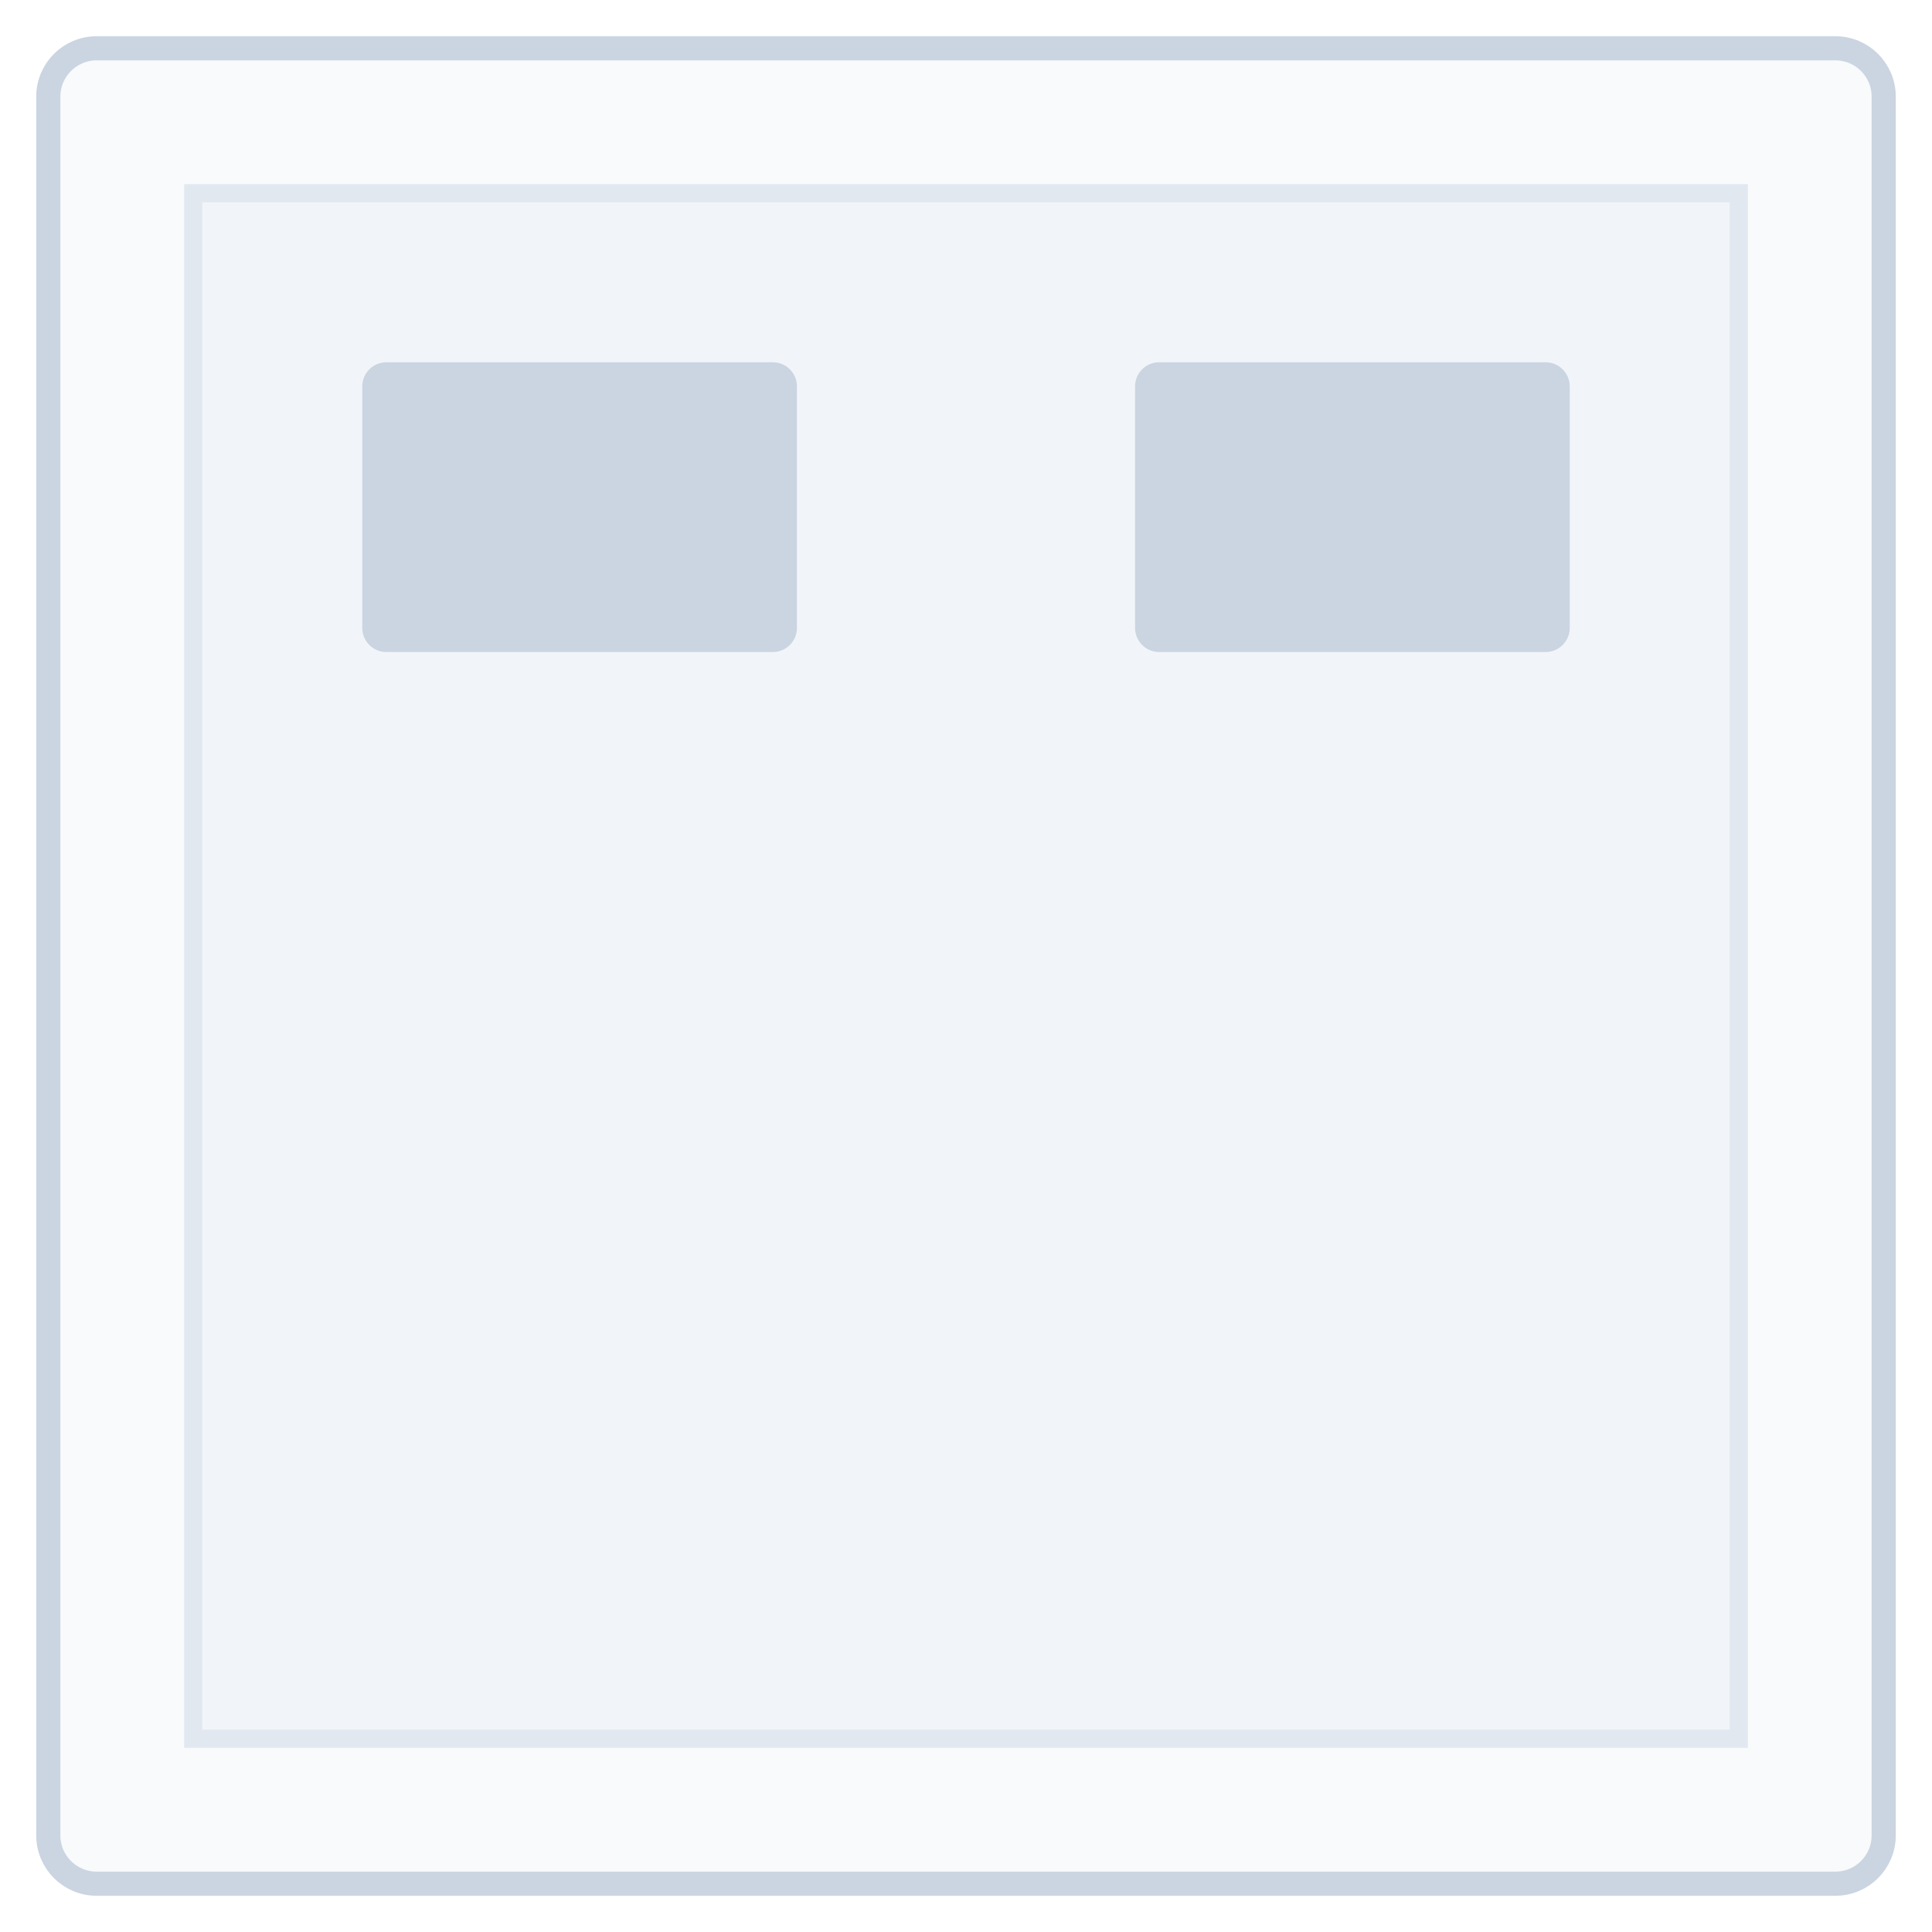
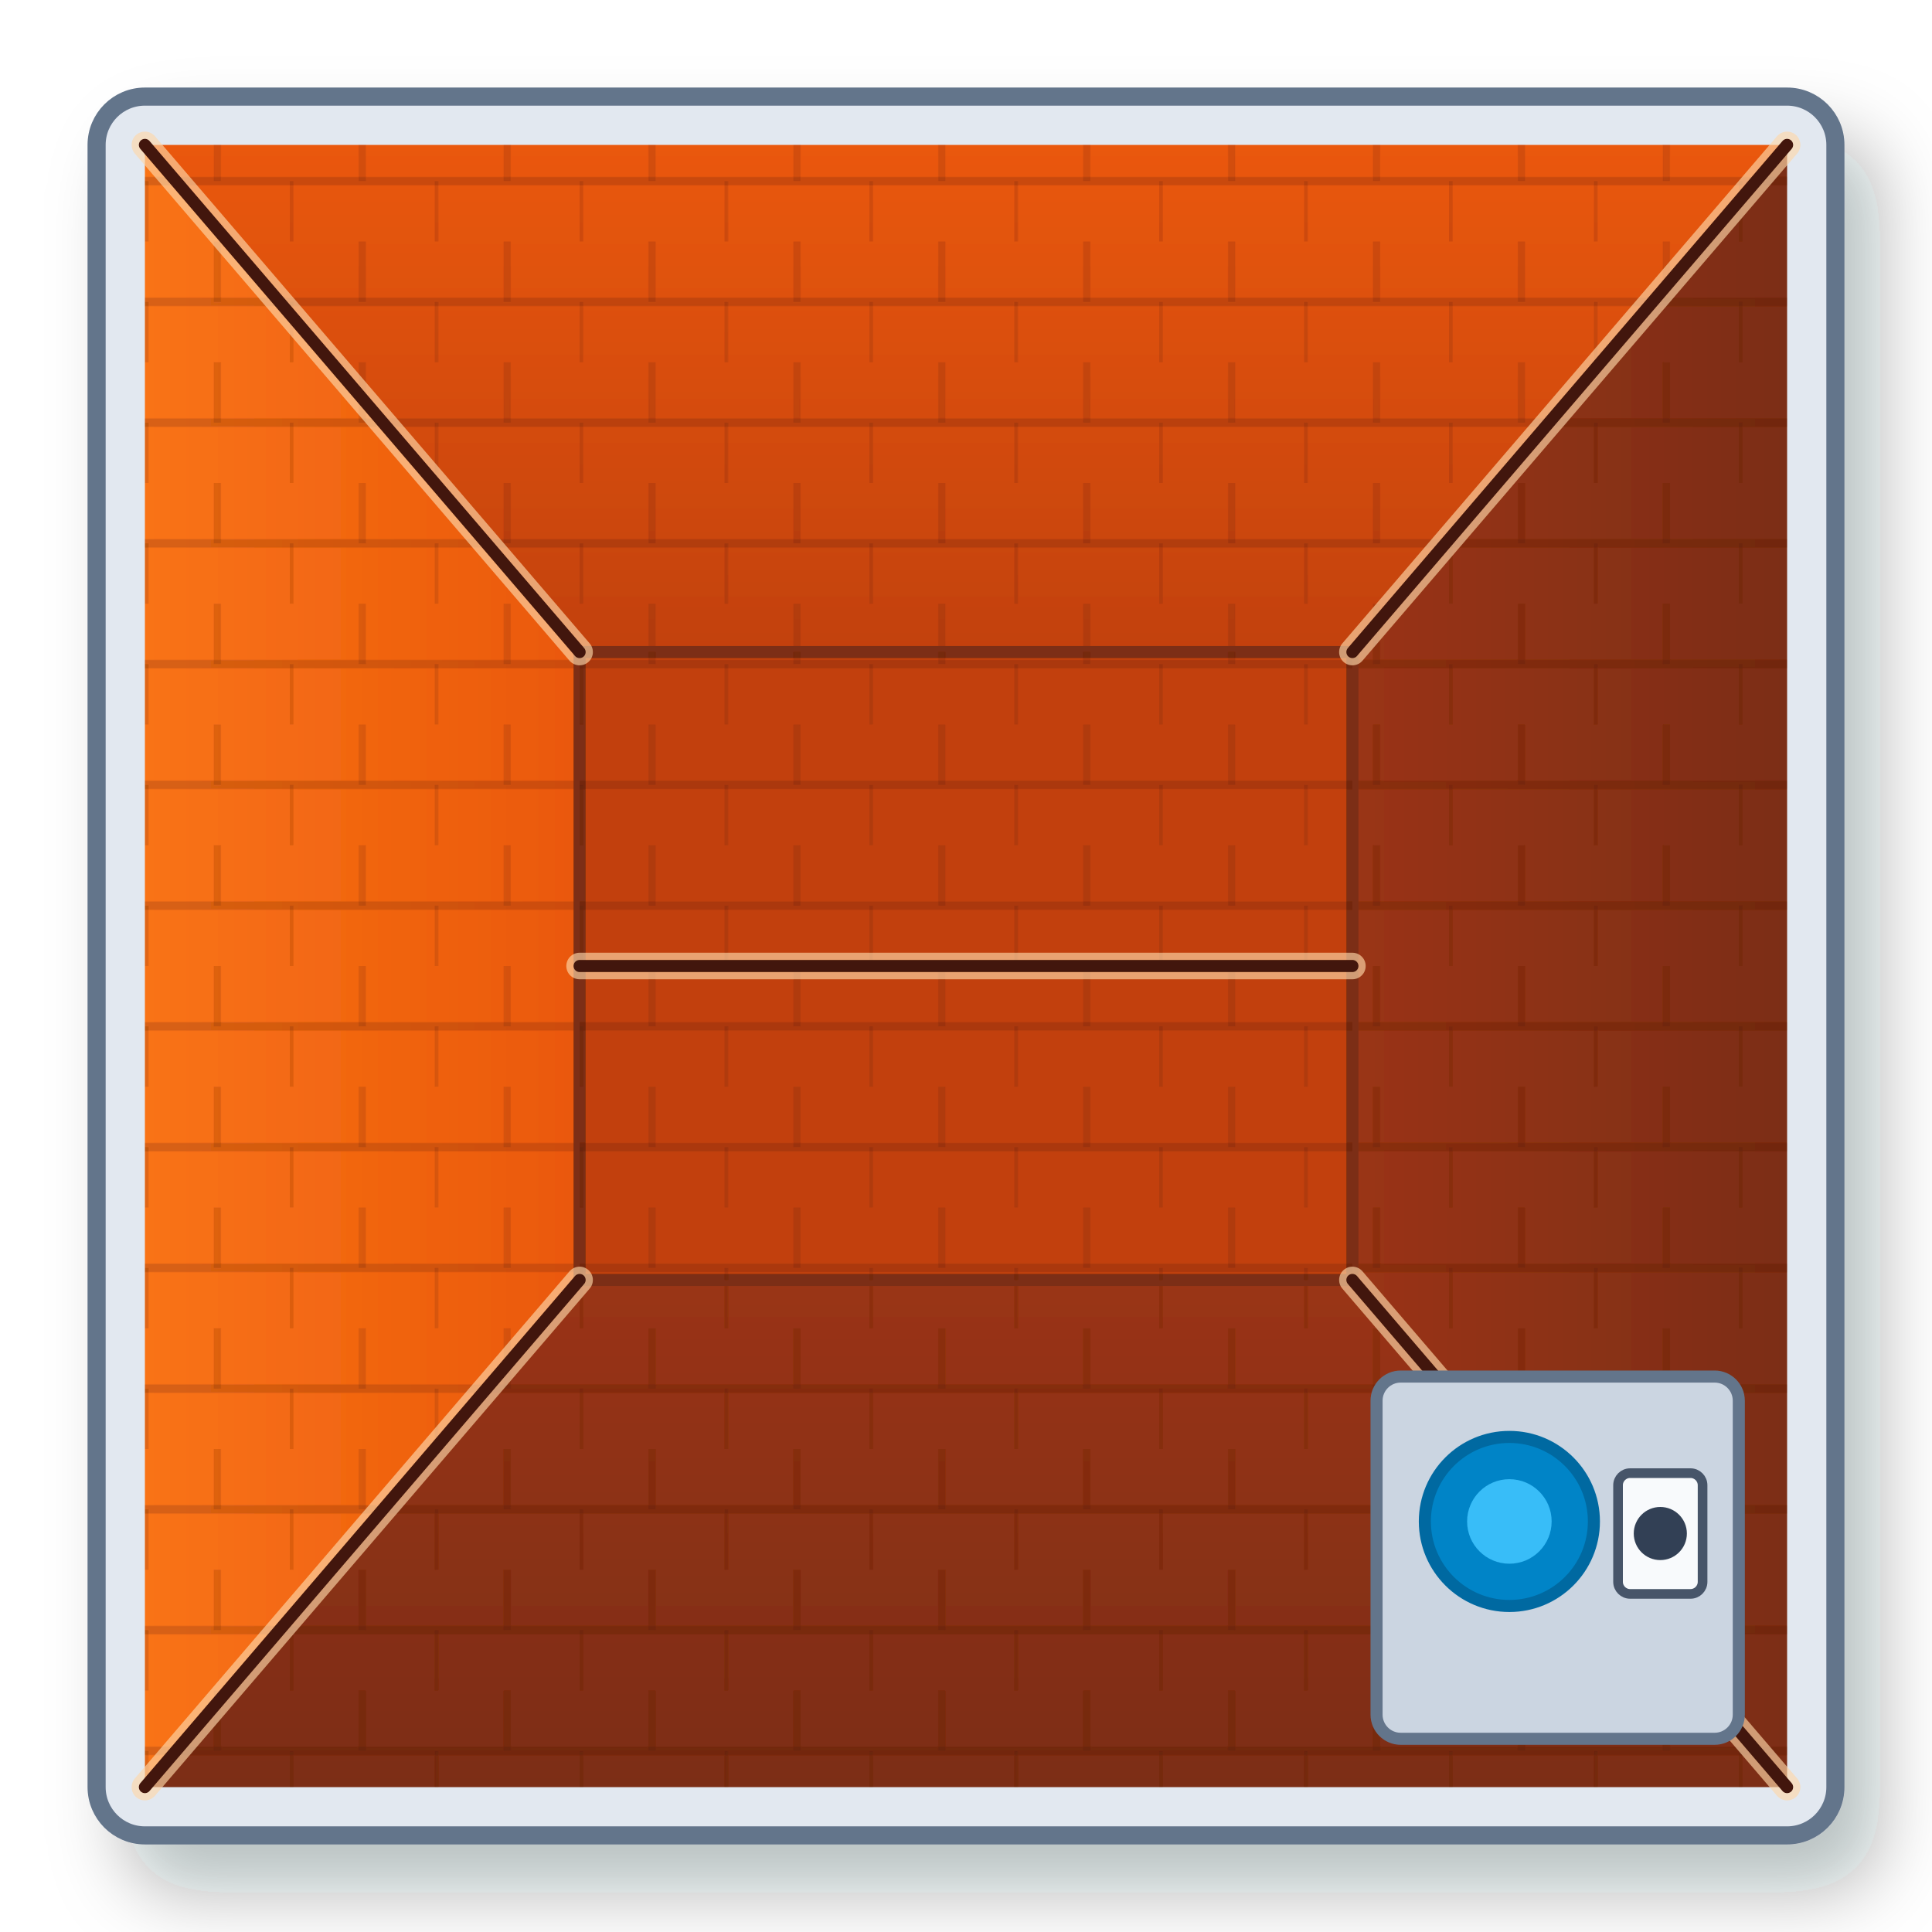
- <svg xmlns="http://www.w3.org/2000/svg" viewBox="0 0 160 160" width="160" height="160">
-   <rect x="4" y="4" width="152" height="152" rx="4" fill="#F8FAFC" stroke="#CBD5E1" stroke-width="2" />
-   <rect x="16" y="16" width="128" height="128" fill="#F1F5F9" stroke="#E2E8F0" stroke-width="1.5" />
-   <rect x="30" y="30" width="36" height="24" rx="2" fill="#CBD5E1" />
-   <rect x="94" y="30" width="36" height="24" rx="2" fill="#CBD5E1" />
+ <svg xmlns="http://www.w3.org/2000/svg" viewBox="0 0 160 160" width="160" height="160" fill="none">
+   <defs>
+     <filter id="br1-shadow" x="-12%" y="-12%" width="128%" height="128%">
+       <feDropShadow dx="3" dy="4" stdDeviation="3" flood-color="#0F172A" flood-opacity="0.28" />
+     </filter>
+     <linearGradient id="br1-north" x1="0" y1="0" x2="0" y2="1">
+       <stop offset="0%" stop-color="#EA580C" />
+       <stop offset="100%" stop-color="#C2410C" />
+     </linearGradient>
+     <linearGradient id="br1-west" x1="0" y1="0" x2="1" y2="0">
+       <stop offset="0%" stop-color="#F97316" />
+       <stop offset="100%" stop-color="#EA580C" />
+     </linearGradient>
+     <linearGradient id="br1-east" x1="0" y1="0" x2="1" y2="0">
+       <stop offset="0%" stop-color="#9A3412" />
+       <stop offset="100%" stop-color="#7C2D12" />
+     </linearGradient>
+     <linearGradient id="br1-south" x1="0" y1="0" x2="0" y2="1">
+       <stop offset="0%" stop-color="#9A3412" />
+       <stop offset="100%" stop-color="#7C2D12" />
+     </linearGradient>
+     <pattern id="br1-tiles" width="12" height="10" patternUnits="userSpaceOnUse">
+       <line x1="0" y1="5" x2="12" y2="5" stroke="#431407" stroke-opacity="0.18" stroke-width="0.7" />
+       <line x1="6" y1="0" x2="6" y2="5" stroke="#431407" stroke-opacity="0.14" stroke-width="0.6" />
+       <line x1="0" y1="5" x2="0" y2="10" stroke="#431407" stroke-opacity="0.14" stroke-width="0.6" />
+     </pattern>
+   </defs>
+   <g filter="url(#br1-shadow)">
+     <rect x="8" y="8" width="144" height="144" rx="4" fill="#E2E8F0" stroke="#64748B" stroke-width="1.5" />
+     <polygon points="12,12 48,54 48,106 12,148" fill="url(#br1-west)" />
+     <polygon points="12,12 148,12 112,54 48,54" fill="url(#br1-north)" />
+     <polygon points="148,12 148,148 112,106 112,54" fill="url(#br1-east)" />
+     <polygon points="12,148 48,106 112,106 148,148" fill="url(#br1-south)" />
+     <rect x="12" y="12" width="136" height="136" fill="url(#br1-tiles)" />
+     <rect x="48" y="54" width="64" height="52" fill="#C2410C" stroke="#7C2D12" stroke-width="1" />
+     <rect x="48" y="54" width="64" height="52" fill="url(#br1-tiles)" />
+     <g stroke="#FED7AA" stroke-opacity="0.65" stroke-width="2.2" stroke-linecap="round">
+       <line x1="12" y1="12" x2="48" y2="54" />
+       <line x1="148" y1="12" x2="112" y2="54" />
+       <line x1="12" y1="148" x2="48" y2="106" />
+       <line x1="148" y1="148" x2="112" y2="106" />
+       <line x1="48" y1="80" x2="112" y2="80" />
+     </g>
+     <g stroke="#431407" stroke-width="1" stroke-linecap="round">
+       <line x1="12" y1="12" x2="48" y2="54" />
+       <line x1="148" y1="12" x2="112" y2="54" />
+       <line x1="12" y1="148" x2="48" y2="106" />
+       <line x1="148" y1="148" x2="112" y2="106" />
+       <line x1="48" y1="80" x2="112" y2="80" />
+     </g>
+     <rect x="114" y="114" width="30" height="30" rx="2" fill="#CBD5E1" stroke="#64748B" stroke-width="1" />
+     <circle cx="125" cy="126" r="7" fill="#0284C7" stroke="#0369A1" stroke-width="1" />
+     <circle cx="125" cy="126" r="3.5" fill="#38BDF8" />
+     <rect x="134" y="122" width="7" height="10" rx="1" fill="#F8FAFC" stroke="#475569" stroke-width="0.8" />
+     <circle cx="137.5" cy="127" r="2.2" fill="#334155" />
+   </g>
</svg>
